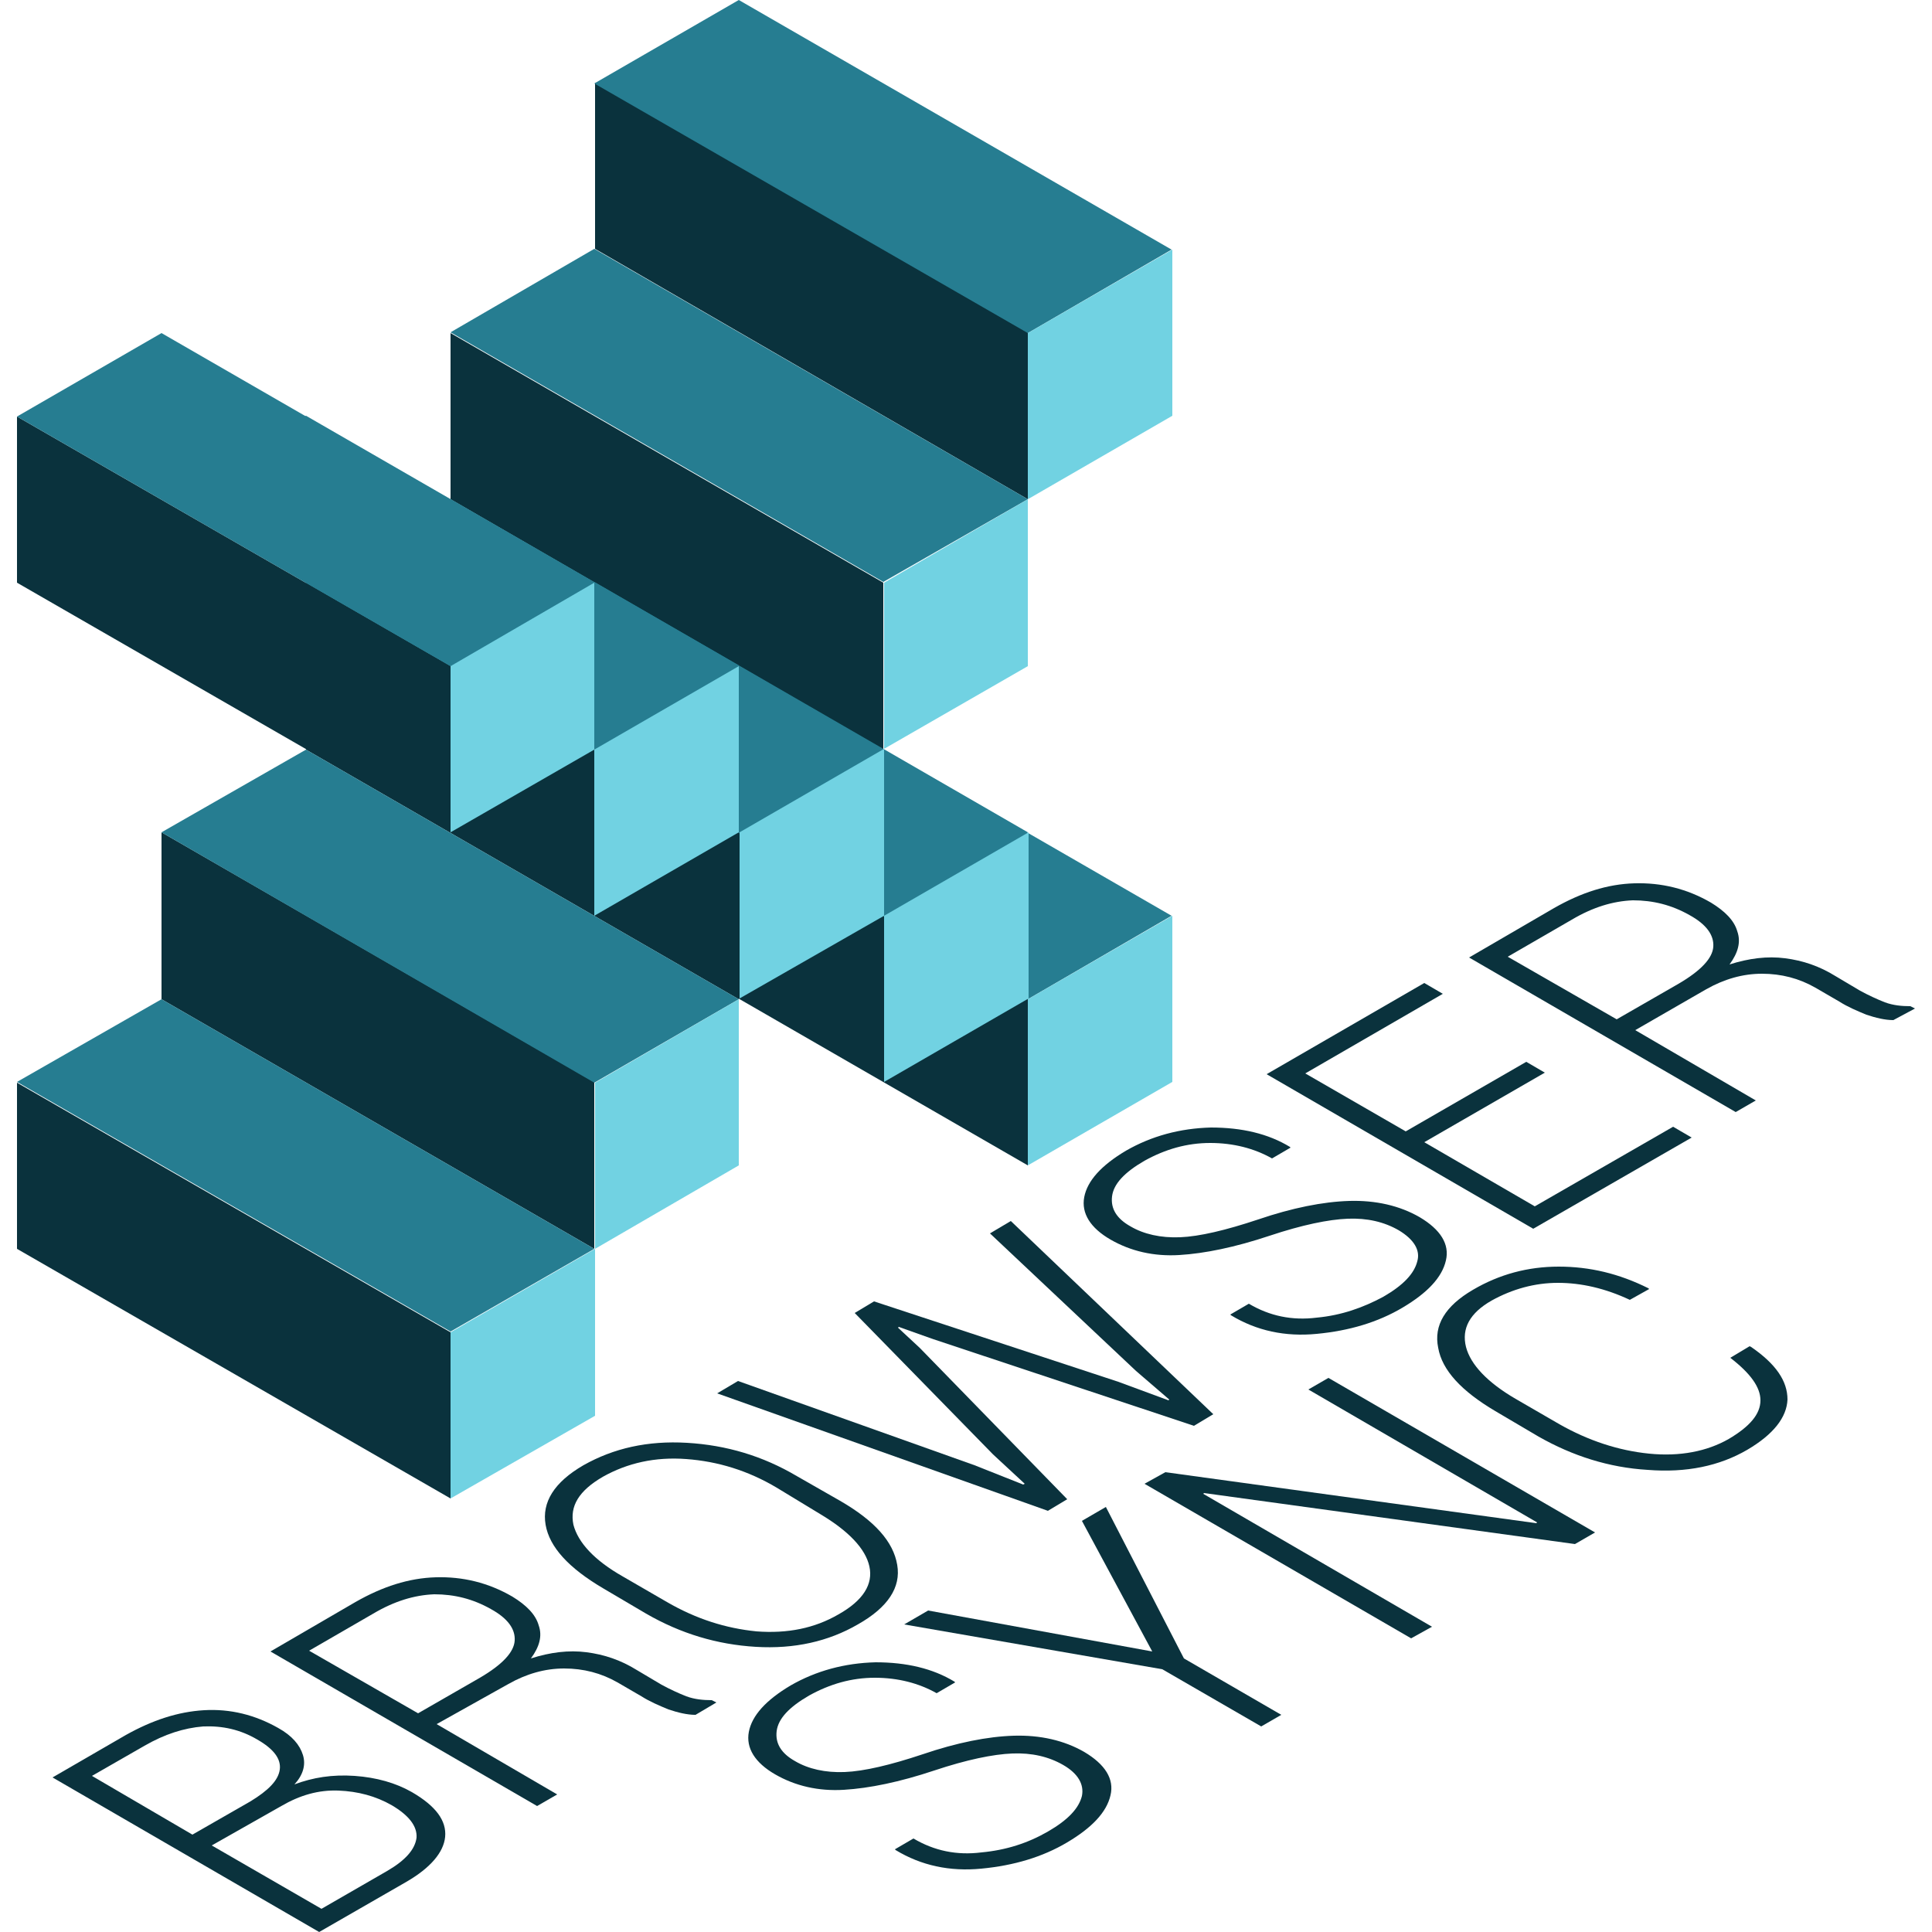
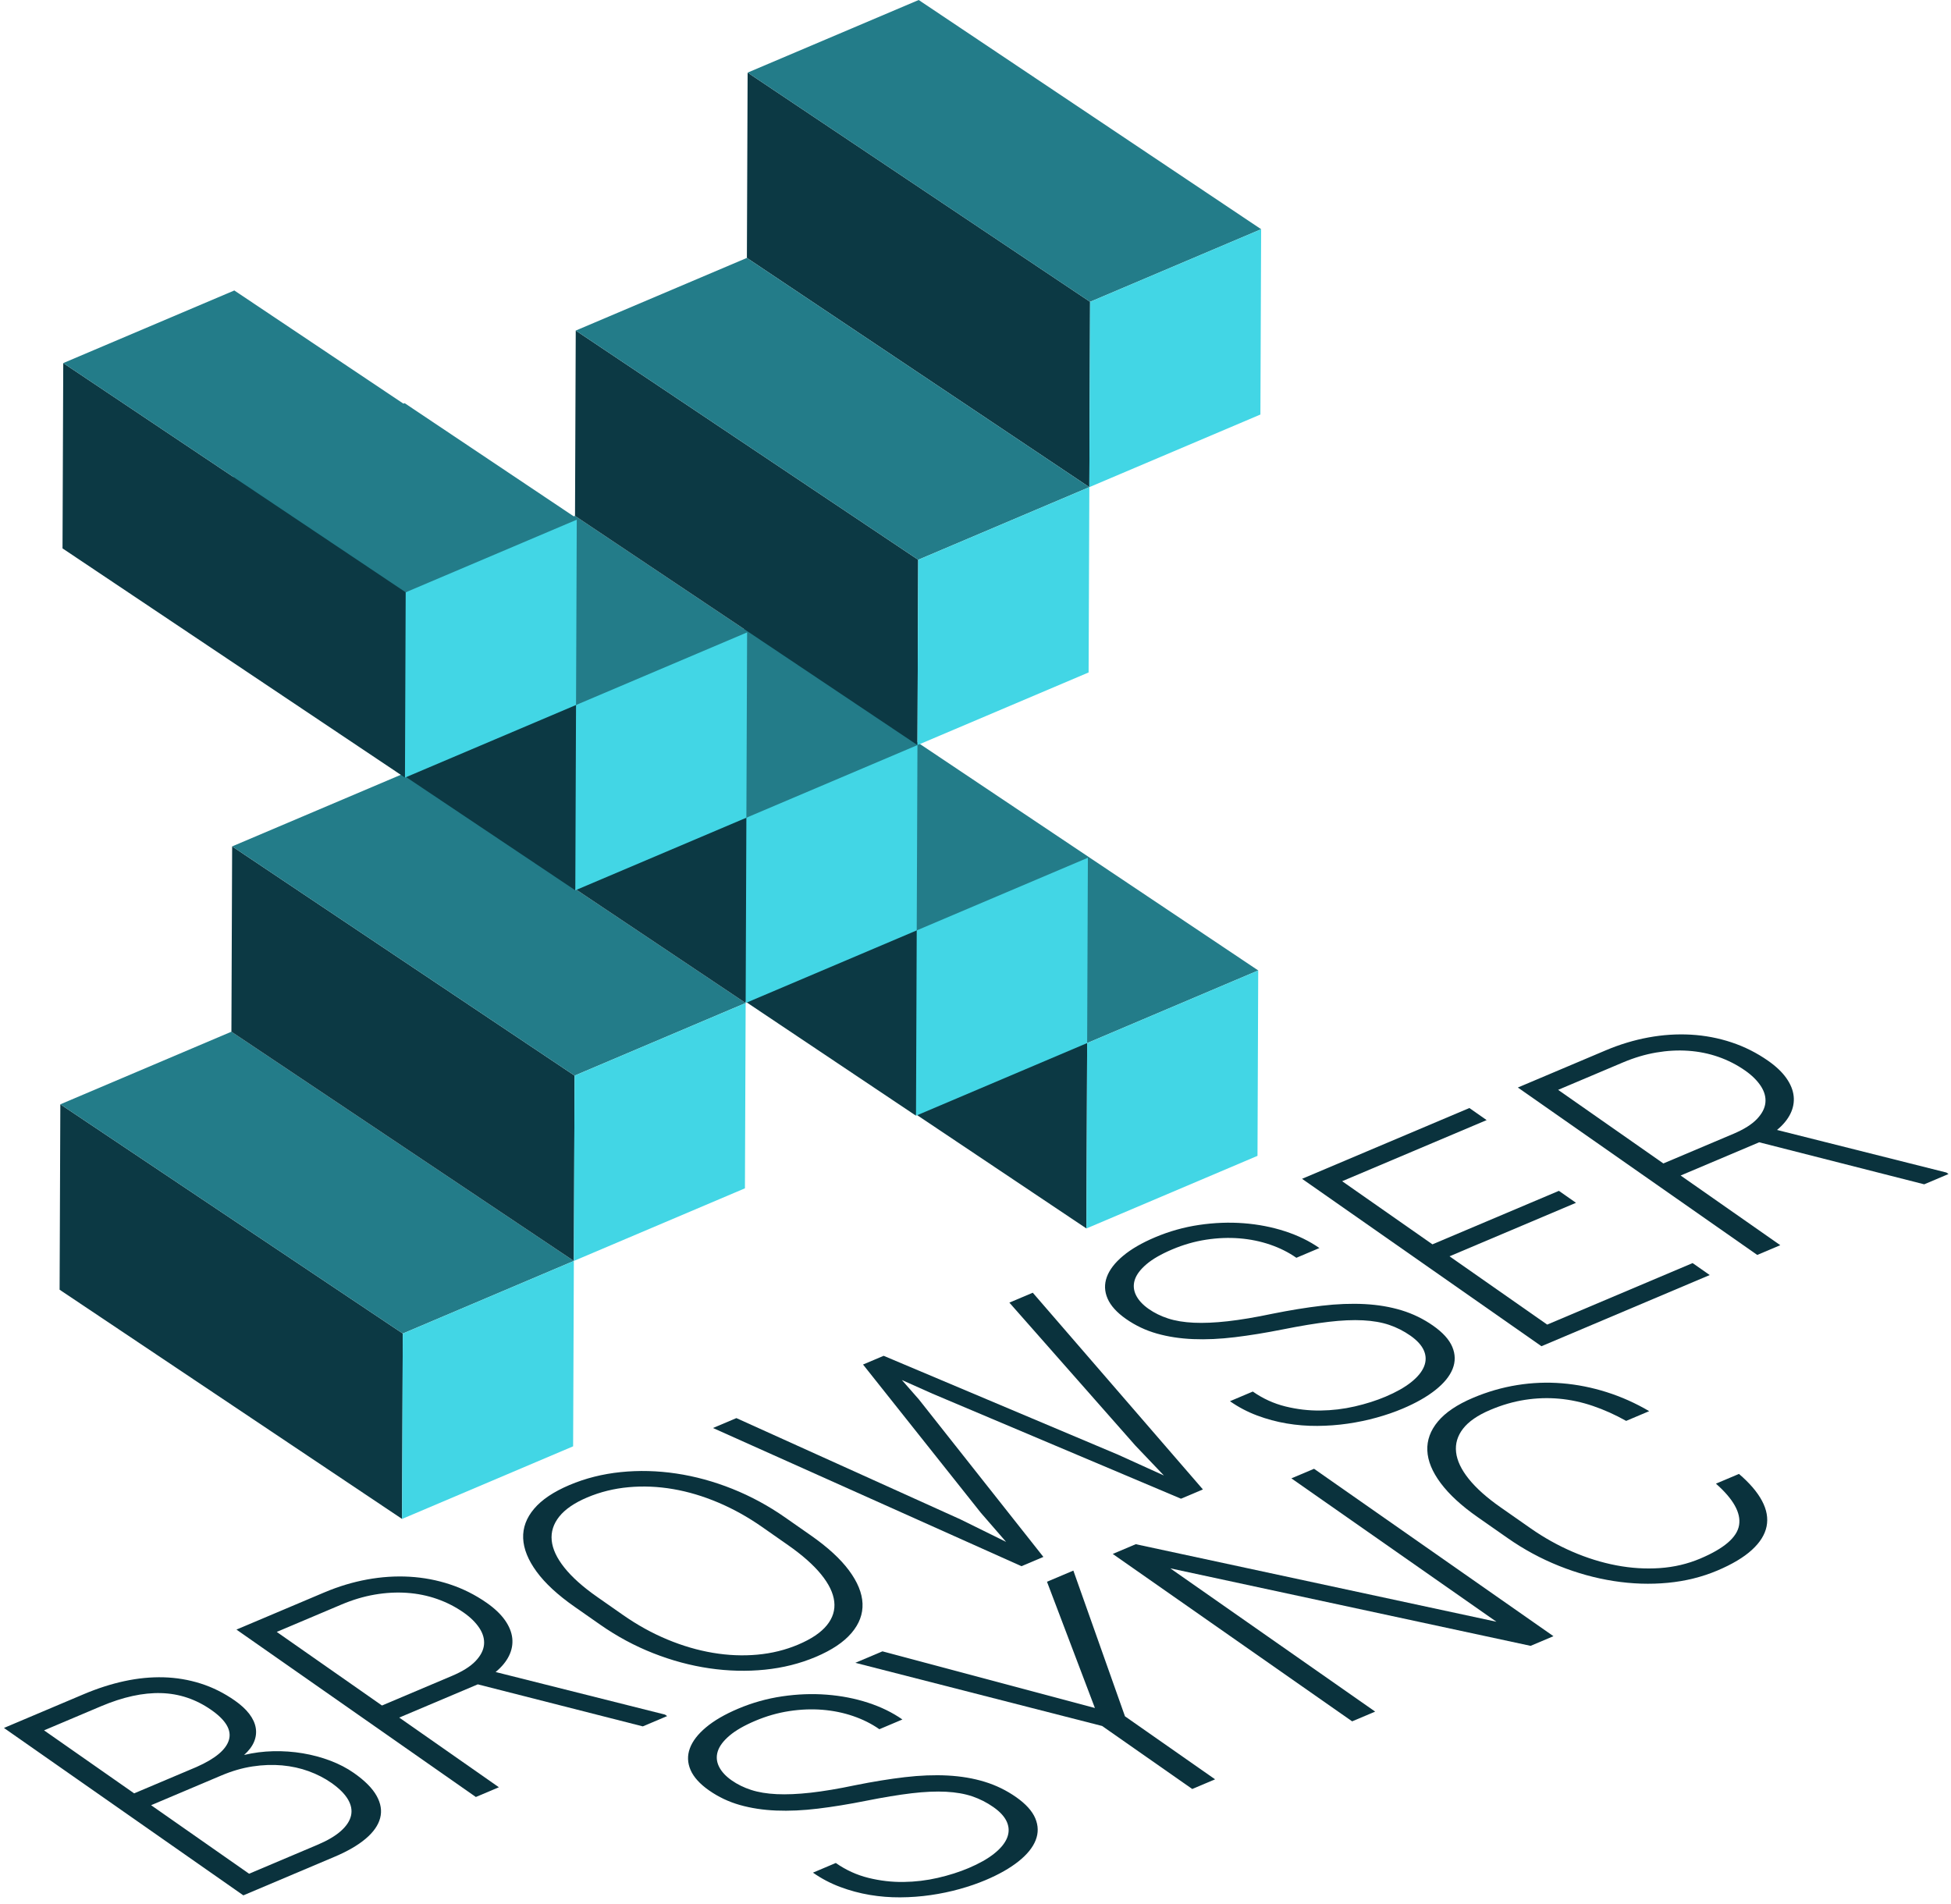
- <svg xmlns="http://www.w3.org/2000/svg" version="1.1" x="0px" y="0px" viewBox="0 0 250 250" style="enable-background:new 0 0 250 250;" xml:space="preserve">
-   <style type="text/css">
- 	.st0{display:none;}
- 	.st1{display:inline;fill:#18BC9C;}
- 	.st2{display:inline;}
- 	.st3{fill:#0A323D;}
- 	.st4{fill:#267D91;}
- 	.st5{fill:#71D2E2;}
- </style>
-   <g id="Background" class="st0">
-     <rect id="XMLID_27_" x="-625.4" y="-160.3" class="st1" width="1352.6" height="846.7" />
+ <svg xmlns="http://www.w3.org/2000/svg" version="1.1" x="0px" y="0px" viewBox="0 0 533 520.095" style="enable-background:new 0 0 533 520.095;" xml:space="preserve">
+   <g id="Text">
+     <g id="XMLID_83_">
+       <path id="XMLID_148_" style="fill:#0A323D;" d="M66.482,517.846l-65.403-45.74l21.816-9.229c3.754-1.589,7.456-2.776,11.106-3.564    c3.65-0.788,7.212-1.135,10.684-1.042c3.473,0.094,6.846,0.659,10.118,1.694c3.272,1.036,6.391,2.591,9.355,4.664    c1.678,1.173,2.994,2.389,3.953,3.647c0.957,1.259,1.544,2.531,1.756,3.818c0.214,1.289,0.059,2.557-0.465,3.803    c-0.525,1.248-1.43,2.446-2.718,3.595c2.584-0.621,5.242-0.965,7.974-1.028c2.732-0.063,5.421,0.127,8.064,0.571    c2.644,0.445,5.157,1.121,7.542,2.028c2.383,0.907,4.519,2.021,6.405,3.341c2.995,2.095,5.071,4.183,6.228,6.264    c1.159,2.082,1.477,4.106,0.953,6.076c-0.522,1.969-1.841,3.847-3.956,5.632c-2.116,1.785-4.933,3.422-8.45,4.91L66.482,517.846z     M36.651,489.979l17.047-7.212c5.118-2.266,8.067-4.73,8.844-7.396c0.776-2.664-0.826-5.39-4.81-8.175    c-4.192-2.932-8.765-4.469-13.716-4.609c-4.951-0.14-10.42,1.056-16.406,3.588l-15.576,6.59L36.651,489.979z M41.278,493.215    l26.772,18.724l18.721-7.921c2.705-1.145,4.817-2.391,6.338-3.738c1.519-1.349,2.446-2.75,2.784-4.204    c0.335-1.453,0.057-2.939-0.84-4.46c-0.898-1.519-2.409-3.021-4.536-4.51c-1.826-1.277-3.879-2.333-6.158-3.168    c-2.279-0.833-4.711-1.367-7.298-1.602c-2.586-0.232-5.274-0.138-8.062,0.285s-5.619,1.243-8.494,2.459L41.278,493.215z" />
+       <path id="XMLID_152_" style="fill:#0A323D;" d="M130.531,460.195l-21.461,9.079l27.222,19.037l-6.291,2.662l-65.403-45.74    l23.997-10.152c3.856-1.632,7.75-2.809,11.683-3.531c3.934-0.723,7.807-0.975,11.62-0.757c3.814,0.219,7.502,0.919,11.065,2.101    c3.563,1.182,6.902,2.862,10.016,5.04c2.155,1.508,3.813,3.085,4.971,4.729c1.158,1.646,1.822,3.288,1.998,4.929    c0.173,1.64-0.123,3.244-0.893,4.813c-0.769,1.569-1.987,3.043-3.655,4.421l46.273,11.633l0.584,0.408l-6.646,2.812    L130.531,460.195z M104.354,465.975l19.127-8.092c2.875-1.216,5.014-2.558,6.416-4.025c1.404-1.467,2.181-2.964,2.332-4.491    c0.151-1.526-0.27-3.045-1.264-4.557c-0.996-1.512-2.42-2.917-4.277-4.216c-2.247-1.571-4.674-2.813-7.282-3.726    s-5.346-1.47-8.209-1.67c-2.865-0.2-5.8-0.042-8.808,0.474c-3.008,0.517-6.033,1.419-9.078,2.706l-17.707,7.491L104.354,465.975z" />
+       <path id="XMLID_155_" style="fill:#0A323D;" d="M221.545,419.522c4.582,3.204,8.046,6.387,10.392,9.545    c2.345,3.159,3.578,6.176,3.698,9.05c0.118,2.873-0.886,5.559-3.016,8.056c-2.129,2.497-5.374,4.67-9.737,6.516    c-4.329,1.832-8.975,2.997-13.931,3.498c-4.956,0.5-10.006,0.376-15.147-0.373s-10.257-2.123-15.341-4.123    c-5.086-1.999-9.919-4.602-14.501-7.807l-7.008-4.9c-4.581-3.204-8.037-6.398-10.362-9.582c-2.327-3.184-3.548-6.221-3.667-9.112    c-0.117-2.892,0.88-5.582,2.992-8.072s5.332-4.651,9.662-6.483c4.363-1.846,9.033-3.022,14.006-3.53    c4.975-0.507,10.031-0.378,15.172,0.389c5.14,0.768,10.244,2.162,15.31,4.187c5.065,2.025,9.891,4.64,14.472,7.844    L221.545,419.522z M208.207,417.199c-3.862-2.701-7.857-4.927-11.988-6.676c-4.128-1.749-8.242-2.975-12.342-3.678    c-4.099-0.703-8.144-0.873-12.134-0.514c-3.991,0.361-7.762,1.292-11.313,2.794c-3.483,1.475-6.029,3.216-7.637,5.223    c-1.606,2.009-2.298,4.183-2.071,6.524c0.227,2.341,1.381,4.818,3.463,7.433c2.084,2.615,5.058,5.273,8.92,7.975l7.098,4.964    c3.894,2.723,7.921,4.952,12.084,6.686c4.163,1.735,8.319,2.952,12.467,3.65c4.147,0.699,8.201,0.866,12.158,0.503    c3.96-0.363,7.681-1.282,11.164-2.757c3.585-1.517,6.189-3.273,7.811-5.271c1.624-1.997,2.298-4.163,2.022-6.501    c-0.275-2.337-1.471-4.806-3.588-7.407c-2.117-2.599-5.122-5.261-9.016-7.983L208.207,417.199z" />
+       <path id="XMLID_158_" style="fill:#0A323D;" d="M262.42,415.136l12.436,6.135l-6.912-7.967l-32.168-40.49l5.632-2.383    l64.028,27.012l12.531,5.689l-7.806-8.193L275.754,355.9l6.393-2.704l46.479,53.746l-5.986,2.532l-67.906-28.698l-8.347-3.729    l4.643,5.297l34.016,43.036l-5.986,2.532l-84.276-37.755l6.393-2.705L262.42,415.136z" />
+       <path id="XMLID_177_" style="fill:#0A323D;" d="M385.299,364.916c-1.797-1.256-3.722-2.231-5.773-2.927    c-2.053-0.694-4.441-1.112-7.167-1.253c-2.726-0.142-5.854-0.003-9.382,0.414c-3.529,0.417-7.7,1.106-12.515,2.067    c-4.649,0.926-9.008,1.636-13.078,2.129c-4.068,0.495-7.878,0.67-11.426,0.523c-3.546-0.146-6.846-0.649-9.895-1.511    c-3.05-0.86-5.862-2.192-8.438-3.993c-2.515-1.76-4.197-3.619-5.046-5.58c-0.849-1.96-0.916-3.923-0.199-5.89    c0.716-1.967,2.185-3.882,4.405-5.746s5.139-3.562,8.759-5.093c3.89-1.645,7.908-2.773,12.056-3.385    c4.146-0.611,8.202-0.765,12.168-0.46c3.965,0.307,7.723,1.036,11.272,2.189c3.549,1.153,6.687,2.684,9.412,4.589l-6.291,2.662    c-2.126-1.486-4.519-2.685-7.176-3.595c-2.657-0.909-5.456-1.481-8.397-1.716c-2.941-0.235-5.971-0.112-9.086,0.365    c-3.116,0.478-6.197,1.361-9.241,2.648c-3.044,1.288-5.403,2.647-7.075,4.078c-1.673,1.431-2.732,2.854-3.179,4.269    c-0.445,1.416-0.333,2.805,0.341,4.167c0.671,1.362,1.833,2.62,3.479,3.771c1.557,1.089,3.325,1.955,5.302,2.598    c1.978,0.643,4.304,1.027,6.984,1.154c2.678,0.127,5.772-0.006,9.283-0.398c3.51-0.393,7.559-1.071,12.148-2.039    c4.848-0.975,9.362-1.709,13.544-2.2c4.183-0.491,8.093-0.642,11.732-0.451c3.64,0.192,7.003,0.761,10.092,1.705    c3.089,0.945,5.952,2.339,8.587,4.183c2.666,1.864,4.418,3.802,5.262,5.815s0.873,4.009,0.092,5.986    c-0.782,1.979-2.339,3.897-4.673,5.758c-2.333,1.861-5.325,3.565-8.978,5.11c-2.199,0.931-4.571,1.749-7.116,2.455    c-2.545,0.707-5.177,1.258-7.896,1.652c-2.721,0.395-5.491,0.602-8.317,0.618c-2.822,0.02-5.611-0.204-8.367-0.67    c-2.754-0.464-5.447-1.19-8.08-2.177c-2.633-0.987-5.103-2.287-7.408-3.9l6.24-2.64c2.756,1.928,5.727,3.284,8.913,4.07    c3.188,0.786,6.379,1.157,9.575,1.116c3.198-0.042,6.327-0.416,9.389-1.123c3.061-0.707,5.859-1.597,8.396-2.67    c2.874-1.216,5.193-2.525,6.961-3.929s2.948-2.836,3.545-4.298s0.587-2.911-0.029-4.349    C388.392,367.583,387.156,366.215,385.299,364.916z" />
+       <path id="XMLID_179_" style="fill:#0A323D;" d="M430.552,328.628l-34.551,14.617l26.683,18.66l39.726-16.807l4.672,3.268    l-45.966,19.446l-65.403-45.74l45.712-19.339l4.716,3.298l-39.472,16.699l24.662,17.247l34.551-14.617L430.552,328.628z" />
+       <path id="XMLID_181_" style="fill:#0A323D;" d="M480.599,312.093l-21.46,9.079l27.221,19.038l-6.291,2.661l-65.402-45.74    l23.997-10.152c3.855-1.631,7.75-2.808,11.683-3.531c3.934-0.723,7.807-0.975,11.621-0.757c3.813,0.219,7.502,0.919,11.064,2.101    c3.563,1.183,6.901,2.862,10.016,5.04c2.155,1.508,3.813,3.085,4.971,4.729s1.822,3.287,1.998,4.928    c0.174,1.641-0.123,3.245-0.893,4.813c-0.77,1.569-1.988,3.043-3.655,4.421l46.273,11.633l0.584,0.408l-6.646,2.812    L480.599,312.093z M454.422,317.875l19.127-8.092c2.875-1.216,5.014-2.558,6.416-4.026c1.404-1.467,2.182-2.964,2.332-4.49    c0.151-1.526-0.27-3.045-1.264-4.557c-0.996-1.513-2.42-2.918-4.277-4.217c-2.247-1.57-4.674-2.813-7.282-3.726    s-5.346-1.469-8.21-1.67c-2.864-0.199-5.8-0.042-8.808,0.474c-3.008,0.517-6.033,1.419-9.077,2.707l-17.707,7.49L454.422,317.875z    " />
+       <path id="XMLID_184_" style="fill:#0A323D;" d="M271.377,493.721c-1.797-1.257-3.721-2.232-5.773-2.928    c-2.052-0.694-4.44-1.112-7.166-1.253s-5.854-0.002-9.382,0.414c-3.529,0.418-7.7,1.106-12.515,2.067    c-4.648,0.926-9.008,1.636-13.078,2.13c-4.068,0.495-7.877,0.669-11.425,0.522c-3.547-0.146-6.847-0.649-9.896-1.511    c-3.05-0.86-5.861-2.192-8.438-3.993c-2.516-1.76-4.198-3.619-5.047-5.579s-0.916-3.924-0.198-5.891    c0.715-1.967,2.184-3.882,4.404-5.745c2.221-1.864,5.14-3.562,8.759-5.093c3.89-1.646,7.908-2.774,12.056-3.386    c4.146-0.611,8.202-0.765,12.169-0.459c3.964,0.306,7.722,1.035,11.271,2.188c3.549,1.154,6.687,2.684,9.412,4.59l-6.291,2.661    c-2.126-1.486-4.52-2.685-7.176-3.594c-2.657-0.91-5.456-1.481-8.398-1.717c-2.94-0.234-5.97-0.112-9.086,0.365    c-3.115,0.479-6.196,1.361-9.24,2.649c-3.044,1.287-5.402,2.646-7.074,4.077c-1.674,1.431-2.733,2.854-3.18,4.269    c-0.445,1.416-0.332,2.805,0.341,4.168c0.672,1.362,1.833,2.62,3.479,3.771c1.558,1.09,3.324,1.956,5.302,2.598    c1.978,0.643,4.305,1.027,6.983,1.154s5.773-0.005,9.284-0.397c3.509-0.394,7.56-1.072,12.148-2.039    c4.847-0.975,9.362-1.709,13.544-2.201c4.184-0.491,8.092-0.642,11.732-0.451c3.641,0.192,7.003,0.761,10.092,1.705    c3.089,0.946,5.951,2.34,8.586,4.183c2.666,1.864,4.419,3.803,5.263,5.816c0.843,2.013,0.873,4.009,0.091,5.985    c-0.781,1.979-2.338,3.898-4.672,5.759c-2.333,1.86-5.325,3.564-8.979,5.109c-2.198,0.931-4.57,1.749-7.115,2.455    c-2.545,0.707-5.177,1.259-7.896,1.652c-2.721,0.395-5.492,0.602-8.317,0.619c-2.822,0.019-5.612-0.204-8.366-0.67    c-2.755-0.465-5.448-1.19-8.082-2.178c-2.633-0.987-5.102-2.287-7.408-3.9l6.241-2.64c2.756,1.928,5.726,3.284,8.913,4.07    s6.379,1.158,9.576,1.116s6.326-0.416,9.388-1.122c3.061-0.707,5.859-1.598,8.396-2.671c2.875-1.216,5.195-2.525,6.962-3.929    c1.768-1.402,2.948-2.835,3.545-4.297c0.597-1.463,0.587-2.912-0.029-4.349S273.234,495.02,271.377,493.721z" />
+       <path id="XMLID_186_" style="fill:#0A323D;" d="M299.12,466.656l-13.089-34.494l7.204-3.048l14.101,39.814l24.617,17.216    l-6.24,2.64l-24.617-17.215l-67.423-17.257l7.407-3.134L299.12,466.656z" />
+       <path id="XMLID_188_" style="fill:#0A323D;" d="M424.392,447.037l-6.24,2.64l-98.437-21.178l55.972,39.144l-6.291,2.661    l-65.404-45.74l6.291-2.661l98.531,21.188l-56.016-39.175l6.189-2.618L424.392,447.037z" />
+       <path id="XMLID_190_" style="fill:#0A323D;" d="M475.076,402.703c2.918,2.497,5.019,4.953,6.3,7.368    c1.284,2.416,1.697,4.745,1.24,6.988c-0.456,2.243-1.795,4.382-4.02,6.414c-2.223,2.033-5.362,3.908-9.421,5.626    c-4.195,1.774-8.704,2.892-13.528,3.353c-4.822,0.461-9.748,0.301-14.772-0.481c-5.025-0.78-10.01-2.159-14.953-4.136    c-4.942-1.976-9.615-4.504-14.018-7.582l-8.221-5.749c-4.401-3.078-7.763-6.169-10.082-9.272c-2.32-3.103-3.541-6.072-3.664-8.911    c-0.124-2.839,0.846-5.492,2.906-7.961c2.062-2.469,5.256-4.619,9.586-6.45c3.924-1.66,7.938-2.82,12.041-3.481    c4.104-0.66,8.201-0.822,12.293-0.485c4.09,0.336,8.146,1.141,12.166,2.415c4.021,1.274,7.894,3.006,11.62,5.194l-6.292,2.661    c-3.007-1.686-6.041-3.049-9.104-4.09c-3.063-1.04-6.134-1.698-9.216-1.975s-6.189-0.172-9.323,0.313    c-3.133,0.485-6.29,1.4-9.469,2.746c-3.45,1.459-5.937,3.175-7.459,5.146c-1.523,1.973-2.154,4.112-1.891,6.422    c0.261,2.31,1.414,4.738,3.455,7.286c2.043,2.548,4.921,5.12,8.634,7.717l8.31,5.812c3.594,2.514,7.385,4.633,11.371,6.358    c3.986,1.725,7.993,2.971,12.021,3.737c4.027,0.767,7.991,1.015,11.891,0.743c3.899-0.272,7.575-1.139,11.025-2.598    c6.527-2.762,10.063-5.812,10.607-9.152c0.545-3.339-1.564-7.11-6.326-11.315L475.076,402.703z" />
+     </g>
  </g>
-   <g id="Guides" class="st0">
-     <g id="XMLID_15_" class="st2">
+   <g id="Layer_5">
+     <g id="XMLID_2_">
+       <g id="XMLID_88_" style="enable-background:new    ;">
+         <g id="XMLID_93_">
+           <polygon id="XMLID_94_" style="fill:#0C3944;" points="296.803,335.638 203.25,273.011 203.449,222.358 297.002,284.985     " />
+         </g>
+         <g id="XMLID_91_">
+           <polygon id="XMLID_92_" style="fill:#237C89;" points="297.002,284.985 203.449,222.358 250.185,202.52 343.738,265.147     " />
+         </g>
+         <g id="XMLID_89_">
+           <polygon id="XMLID_90_" style="fill:#42D6E5;" points="343.738,265.147 343.539,315.799 296.803,335.638 297.002,284.985           " />
+         </g>
+       </g>
+       <g id="XMLID_80_" style="enable-background:new    ;">
+         <g id="XMLID_86_">
+           <polygon id="XMLID_87_" style="fill:#0C3944;" points="250.245,304.832 156.692,242.206 156.891,191.575 250.444,254.202           " />
+         </g>
+         <g id="XMLID_84_">
+           <polygon id="XMLID_85_" style="fill:#237C89;" points="250.444,254.202 156.891,191.575 203.648,171.728 297.201,234.355           " />
+         </g>
+         <g id="XMLID_81_">
+           <polygon id="XMLID_82_" style="fill:#42D6E5;" points="297.201,234.355 297.002,284.985 250.245,304.832 250.444,254.202           " />
+         </g>
+       </g>
+       <g id="XMLID_73_" style="enable-background:new    ;">
+         <g id="XMLID_78_">
+           <polygon id="XMLID_79_" style="fill:#0C3944;" points="109.837,415 16.284,352.373 16.483,301.72 110.036,364.347     " />
+         </g>
+         <g id="XMLID_76_">
+           <polygon id="XMLID_77_" style="fill:#237C89;" points="110.036,364.347 16.483,301.72 63.22,281.882 156.773,344.509     " />
+         </g>
+         <g id="XMLID_74_">
+           <polygon id="XMLID_75_" style="fill:#42D6E5;" points="156.773,344.509 156.573,395.162 109.837,415 110.036,364.347     " />
+         </g>
+       </g>
+       <g id="XMLID_66_" style="enable-background:new    ;">
+         <g id="XMLID_71_">
+           <polygon id="XMLID_72_" style="fill:#0C3944;" points="156.773,344.509 63.22,281.882 63.419,231.252 156.971,293.879     " />
+         </g>
+         <g id="XMLID_69_">
+           <polygon id="XMLID_70_" style="fill:#237C89;" points="156.971,293.879 63.419,231.252 110.155,211.414 203.708,274.041     " />
+         </g>
+         <g id="XMLID_67_">
+           <polygon id="XMLID_68_" style="fill:#42D6E5;" points="203.708,274.041 203.509,324.671 156.773,344.509 156.971,293.879           " />
+         </g>
+       </g>
+       <g id="XMLID_59_" style="enable-background:new    ;">
+         <g id="XMLID_64_">
+           <polygon id="XMLID_65_" style="fill:#0C3944;" points="297.599,133.095 204.046,70.468 204.245,19.838 297.798,82.465     " />
+         </g>
+         <g id="XMLID_62_">
+           <polygon id="XMLID_63_" style="fill:#237C89;" points="297.798,82.465 204.245,19.838 250.981,0 344.534,62.627     " />
+         </g>
+         <g id="XMLID_60_">
+           <polygon id="XMLID_61_" style="fill:#42D6E5;" points="344.534,62.627 344.335,113.257 297.599,133.095 297.798,82.465     " />
+         </g>
+       </g>
+       <g id="XMLID_46_" style="enable-background:new    ;">
+         <g id="XMLID_57_">
+           <polygon id="XMLID_58_" style="fill:#0C3944;" points="203.708,274.041 110.155,211.414 110.354,160.784 203.907,223.411           " />
+         </g>
+         <g id="XMLID_55_">
+           <polygon id="XMLID_56_" style="fill:#237C89;" points="203.907,223.411 110.354,160.784 157.09,140.946 250.643,203.572     " />
+         </g>
+         <g id="XMLID_53_">
+           <polygon id="XMLID_54_" style="fill:#42D6E5;" points="250.643,203.572 250.444,254.202 203.708,274.041 203.907,223.411           " />
+         </g>
+         <g id="XMLID_51_">
+           <polygon id="XMLID_52_" style="fill:#0C3944;" points="250.643,203.572 157.09,140.946 157.289,90.316 250.842,152.942     " />
+         </g>
+         <g id="XMLID_49_">
+           <polygon id="XMLID_50_" style="fill:#237C89;" points="250.842,152.942 157.289,90.316 204.046,70.468 297.599,133.095     " />
+         </g>
+         <g id="XMLID_47_">
+           <polygon id="XMLID_48_" style="fill:#42D6E5;" points="297.599,133.095 297.4,183.725 250.643,203.572 250.842,152.942     " />
+         </g>
+       </g>
+       <g id="XMLID_6_" style="enable-background:new    ;">
+         <g id="XMLID_11_">
+           <polygon id="XMLID_45_" style="fill:#0C3944;" points="157.17,243.249 63.618,180.622 63.817,129.992 157.369,192.619     " />
+         </g>
+         <g id="XMLID_9_">
+           <polygon id="XMLID_10_" style="fill:#237C89;" points="157.369,192.619 63.817,129.992 110.553,110.154 204.105,172.781     " />
+         </g>
+         <g id="XMLID_7_">
+           <polygon id="XMLID_8_" style="fill:#42D6E5;" points="204.105,172.781 203.907,223.411 157.17,243.249 157.369,192.619     " />
+         </g>
+       </g>
+       <g id="XMLID_12_" style="enable-background:new    ;">
+         <g id="XMLID_4_">
+           <polygon id="XMLID_5_" style="fill:#0C3944;" points="110.633,212.457 17.08,149.83 17.279,99.2 110.832,161.827     " />
+         </g>
+         <g id="XMLID_1_">
+           <polygon id="XMLID_3_" style="fill:#237C89;" points="110.832,161.827 17.279,99.2 64.015,79.362 157.568,141.989     " />
+         </g>
+         <g id="XMLID_13_">
+           <polygon id="XMLID_14_" style="fill:#42D6E5;" points="157.568,141.989 157.369,192.619 110.633,212.457 110.832,161.827           " />
+         </g>
+       </g>
+     </g>
+     <g id="XMLID_147_">
	</g>
-     <g id="XMLID_585_" class="st2">
+     <g id="XMLID_192_">
+ 	</g>
+     <g id="XMLID_193_">
+ 	</g>
+     <g id="XMLID_194_">
+ 	</g>
+     <g id="XMLID_195_">
+ 	</g>
+     <g id="XMLID_196_">
+ 	</g>
+     <g id="XMLID_197_">
+ 	</g>
+     <g id="XMLID_198_">
+ 	</g>
+     <g id="XMLID_199_">
+ 	</g>
+     <g id="XMLID_200_">
+ 	</g>
+     <g id="XMLID_201_">
+ 	</g>
+     <g id="XMLID_202_">
+ 	</g>
+     <g id="XMLID_203_">
+ 	</g>
+     <g id="XMLID_204_">
+ 	</g>
+     <g id="XMLID_205_">
	</g>
  </g>
-   <g id="Logo">
- </g>
-   <g id="Text">
-     <g id="XMLID_59_">
-       <g id="XMLID_44_">
-         <polygon id="XMLID_37_" class="st3" points="58.3,86.2 2.2,53.9 2.2,75.4 58.3,107.7    " />
-         <polygon id="XMLID_38_" class="st3" points="76.9,140 20.9,107.7 20.9,129.3 76.9,161.6    " />
-         <polygon id="XMLID_39_" class="st3" points="58.3,172.4 2.2,140.1 2.2,161.6 58.3,193.9    " />
-         <polygon id="XMLID_40_" class="st3" points="114.3,75.4 58.3,43.1 58.3,64.6 114.3,97    " />
-         <polygon id="XMLID_41_" class="st3" points="133,43 77,10.7 77,32.2 133,64.6    " />
-         <polygon id="XMLID_42_" class="st3" points="133,129.2 77,96.9 77,118.5 133,150.8    " />
-         <polygon id="XMLID_43_" class="st3" points="95.6,107.7 39.6,75.4 39.6,97 95.6,129.3    " />
-       </g>
-       <g id="XMLID_36_">
-         <polygon id="XMLID_26_" class="st4" points="58.3,86.2 2.2,53.9 20.9,43.1 76.9,75.4    " />
-         <polygon id="XMLID_28_" class="st4" points="76.9,96.9 20.9,64.6 39.6,53.8 95.6,86.1    " />
-         <polygon id="XMLID_29_" class="st4" points="95.6,107.7 39.6,75.4 58.3,64.6 114.3,97    " />
-         <polygon id="XMLID_30_" class="st4" points="114.3,75.3 58.3,43 76.9,32.2 133,64.6    " />
-         <polygon id="XMLID_31_" class="st4" points="133,43.1 76.9,10.8 95.6,0 151.6,32.3    " />
-         <polygon id="XMLID_32_" class="st4" points="114.3,118.4 58.3,86.1 76.9,75.3 133,107.7    " />
-         <polygon id="XMLID_33_" class="st4" points="133,129.3 76.9,97 95.6,86.2 151.6,118.5    " />
-         <polygon id="XMLID_34_" class="st4" points="76.9,140.1 20.9,107.7 39.6,97 95.6,129.3    " />
-         <polygon id="XMLID_35_" class="st4" points="58.3,172.3 2.2,140 20.9,129.3 76.9,161.6    " />
-       </g>
-       <g id="XMLID_25_">
-         <polygon id="XMLID_16_" class="st5" points="58.3,86.2 76.9,75.4 76.9,97 58.3,107.7    " />
-         <polygon id="XMLID_17_" class="st5" points="76.9,97 95.6,86.2 95.6,107.7 76.9,118.5    " />
-         <polygon id="XMLID_18_" class="st5" points="95.7,107.7 114.4,96.9 114.4,118.5 95.7,129.2    " />
-         <polygon id="XMLID_19_" class="st5" points="114.4,75.4 133,64.6 133,86.2 114.4,96.9    " />
-         <polygon id="XMLID_20_" class="st5" points="133,43.1 151.7,32.3 151.7,53.8 133,64.6    " />
-         <polygon id="XMLID_21_" class="st5" points="114.4,118.5 133.1,107.7 133.1,129.2 114.4,140    " />
-         <polygon id="XMLID_22_" class="st5" points="133,129.3 151.7,118.5 151.7,140 133,150.8    " />
-         <polygon id="XMLID_23_" class="st5" points="77,140.1 95.6,129.3 95.6,150.8 77,161.6    " />
-         <polygon id="XMLID_24_" class="st5" points="58.3,172.4 77,161.6 77,183.2 58.3,193.9    " />
-       </g>
-       <g id="XMLID_1_">
-         <path id="XMLID_2_" class="st3" d="M41.3,250L6.8,230l9.5-5.5c3.4-1.9,6.7-3,10.1-3.2c3.4-0.2,6.6,0.6,9.6,2.3     c1.8,1,2.8,2.2,3.2,3.5c0.4,1.3,0,2.6-1.1,3.8c2.4-0.9,4.9-1.3,7.8-1.1c2.8,0.2,5.3,0.9,7.4,2.1c3.1,1.8,4.5,3.7,4.3,5.8     c-0.2,2-1.9,4-5,5.8L41.3,250z M24.9,237.4l7.5-4.3c2.3-1.4,3.6-2.7,3.8-4.1c0.2-1.4-0.8-2.7-2.9-3.9c-2.2-1.3-4.5-1.8-7-1.7     c-2.5,0.2-5,1-7.6,2.5l-6.8,3.9L24.9,237.4z M27.4,238.8l14.2,8.2l8.5-4.9c2.4-1.4,3.6-2.8,3.8-4.3c0.1-1.5-1-2.9-3.2-4.2     c-2.1-1.2-4.4-1.8-6.9-1.9c-2.6-0.1-5,0.6-7.4,2L27.4,238.8z" />
-         <path id="XMLID_6_" class="st3" d="M56.5,223.1l15.6,9.1l-2.6,1.5l-34.5-20l11-6.4c3.5-2,6.9-3.1,10.4-3.2     c3.5-0.1,6.8,0.7,9.9,2.5c1.8,1.1,3,2.3,3.4,3.7c0.5,1.4,0.1,2.8-1,4.3c2.5-0.8,4.9-1.1,7.2-0.8s4.4,1,6.5,2.3l3.2,1.9     c1.1,0.6,2.2,1.1,3.2,1.5c1.1,0.4,2.2,0.5,3.3,0.5l0.6,0.3l-2.7,1.6c-1.1,0-2.3-0.3-3.5-0.7c-1.2-0.5-2.4-1-3.5-1.7l-3.1-1.8     c-2.1-1.2-4.4-1.8-6.9-1.8c-2.5,0-4.9,0.7-7.2,2L56.5,223.1z M54.1,221.7l8-4.6c2.9-1.7,4.4-3.3,4.5-4.8c0.1-1.5-0.9-2.9-3.1-4.1     c-2.3-1.3-4.7-1.9-7.3-1.9c-2.6,0.1-5.2,0.9-7.9,2.5l-8.3,4.8L54.1,221.7z" />
-         <path id="XMLID_9_" class="st3" d="M108.7,194.2c4.5,2.6,6.9,5.3,7.4,8.3c0.5,2.9-1.2,5.5-5.1,7.7c-3.8,2.2-8.2,3.2-13.2,2.9     c-5-0.3-9.7-1.7-14.2-4.3l-5.6-3.3c-4.4-2.6-6.9-5.3-7.4-8.2c-0.5-2.9,1.1-5.5,4.9-7.7c3.9-2.2,8.3-3.2,13.4-2.9     c5.1,0.3,9.8,1.7,14.2,4.3L108.7,194.2z M100.5,192.5c-3.7-2.2-7.6-3.4-11.7-3.7c-4-0.3-7.6,0.5-10.8,2.3     c-3.1,1.8-4.3,3.8-3.8,6.2c0.6,2.3,2.7,4.6,6.4,6.7l5.7,3.3c3.8,2.2,7.6,3.4,11.6,3.8c4,0.3,7.5-0.4,10.6-2.2     c3.2-1.8,4.5-3.9,4-6.2c-0.5-2.3-2.7-4.6-6.4-6.8L100.5,192.5z" />
-         <path id="XMLID_12_" class="st3" d="M126.1,189.6l6.3,2.5l0.2-0.1l-4.1-3.8l-17.9-18.3l2.5-1.5l31.6,10.4l6.5,2.4l0.1-0.1     l-4.3-3.7l-18.9-17.8l2.7-1.6L157,183l-2.5,1.5l-33.7-11.2l-4.5-1.6l-0.1,0.1l2.8,2.6l19.1,19.6l-2.5,1.5l-42.8-15.2l2.7-1.6     L126.1,189.6z" />
-         <path id="XMLID_14_" class="st3" d="M181,159.2c-1.9-1.1-4.1-1.6-6.6-1.5c-2.5,0.1-5.9,0.8-10.1,2.2c-4.5,1.5-8.4,2.3-11.7,2.5     c-3.3,0.2-6.3-0.5-8.9-2c-2.6-1.5-3.8-3.4-3.4-5.5c0.4-2.1,2.2-4.1,5.4-6c3.3-1.9,7-2.9,11-3c4,0,7.4,0.8,10.2,2.5l0.1,0.1     l-2.4,1.4c-2.3-1.3-5-2-8-2c-3,0-5.8,0.8-8.5,2.3c-2.6,1.5-4,3-4.2,4.6c-0.2,1.6,0.6,2.9,2.4,3.9c1.7,1,3.9,1.5,6.4,1.4     c2.5-0.1,5.9-0.9,10.1-2.3c4.4-1.5,8.4-2.3,11.8-2.4c3.4-0.1,6.5,0.6,9.1,2.1c2.7,1.6,3.9,3.5,3.4,5.6c-0.5,2.2-2.4,4.2-5.6,6.1     c-3.2,1.9-6.9,3-11.1,3.4c-4.1,0.4-7.8-0.4-11.1-2.4l-0.1-0.1l2.4-1.4c2.7,1.6,5.6,2.2,8.8,1.8c3.2-0.3,6-1.3,8.6-2.7     c2.6-1.5,4-3,4.4-4.6C183.8,161.8,183,160.4,181,159.2z" />
-         <path id="XMLID_46_" class="st3" d="M199.9,138.8l-15.6,9l14.3,8.3l17.9-10.3l2.4,1.4L198.4,159l-34.5-20l20.4-11.8l2.4,1.4     l-17.8,10.3l13,7.5l15.6-9L199.9,138.8z" />
-         <path id="XMLID_48_" class="st3" d="M211.6,133.3l15.6,9.1l-2.6,1.5l-34.5-20l11-6.4c3.5-2,6.9-3.1,10.4-3.2     c3.5-0.1,6.8,0.7,9.9,2.5c1.8,1.1,3,2.3,3.4,3.7c0.5,1.4,0.1,2.8-1,4.3c2.5-0.8,4.9-1.1,7.2-0.8c2.3,0.3,4.4,1,6.5,2.3l3.2,1.9     c1.1,0.6,2.2,1.1,3.2,1.5c1.1,0.4,2.2,0.5,3.3,0.5l0.6,0.3L245,132c-1.1,0-2.3-0.3-3.5-0.7c-1.2-0.5-2.4-1-3.5-1.7l-3.1-1.8     c-2.1-1.2-4.4-1.8-6.9-1.8c-2.5,0-4.9,0.7-7.2,2L211.6,133.3z M209.2,131.9l8-4.6c2.9-1.7,4.4-3.3,4.5-4.8     c0.1-1.5-0.9-2.9-3.1-4.1c-2.3-1.3-4.7-1.9-7.3-1.9c-2.6,0.1-5.2,0.9-7.9,2.5l-8.3,4.8L209.2,131.9z" />
-         <path id="XMLID_51_" class="st3" d="M137.6,228.4c-1.9-1.1-4.1-1.6-6.6-1.5c-2.5,0.1-5.9,0.8-10.1,2.2c-4.5,1.5-8.4,2.3-11.7,2.5     c-3.3,0.2-6.3-0.5-8.9-2c-2.6-1.5-3.8-3.4-3.4-5.5c0.4-2.1,2.2-4.1,5.4-6c3.3-1.9,7-2.9,11-3c4,0,7.4,0.8,10.2,2.5l0.1,0.1     l-2.4,1.4c-2.3-1.3-5-2-8-2c-3,0-5.8,0.8-8.5,2.3c-2.6,1.5-4,3-4.2,4.6c-0.2,1.6,0.6,2.9,2.4,3.9c1.7,1,3.9,1.5,6.4,1.4     c2.5-0.1,5.9-0.9,10.1-2.3c4.4-1.5,8.4-2.3,11.8-2.4c3.4-0.1,6.5,0.6,9.1,2.1c2.7,1.6,3.9,3.5,3.4,5.6c-0.5,2.2-2.4,4.2-5.6,6.1     c-3.2,1.9-6.9,3-11.1,3.4c-4.1,0.4-7.8-0.4-11.1-2.4l-0.1-0.1l2.4-1.4c2.7,1.6,5.6,2.2,8.8,1.8c3.2-0.3,6-1.2,8.6-2.7     c2.6-1.5,4-3,4.4-4.6C140.3,230.9,139.5,229.5,137.6,228.4z" />
-         <path id="XMLID_53_" class="st3" d="M149.1,213.7l-9.1-16.9l3.1-1.8l10.1,19.6l12.6,7.3l-2.6,1.5l-12.8-7.4l-33.4-5.8l3.1-1.8     L149.1,213.7z" />
-         <path id="XMLID_55_" class="st3" d="M206.4,198.3l-2.6,1.5l-48-6.6l-0.1,0.1l29.6,17.2l-2.7,1.5l-34.5-20l2.7-1.5l48,6.6l0.1-0.1     l-29.6-17.2l2.6-1.5L206.4,198.3z" />
-         <path id="XMLID_57_" class="st3" d="M226.4,174.2l0.2,0.1c3.2,2.2,4.7,4.4,4.7,6.8c-0.1,2.3-1.8,4.5-5.2,6.5     c-3.6,2.1-7.9,3-12.9,2.6c-5-0.3-9.7-1.8-14.1-4.3l-5.6-3.3c-4.4-2.6-6.9-5.3-7.4-8.2c-0.6-2.9,0.9-5.4,4.5-7.5     c3.4-2,7.1-3,11.1-3c4,0,7.8,0.9,11.6,2.8l0.1,0.1l-2.5,1.4c-3.2-1.5-6.3-2.2-9.3-2.2c-3,0-5.9,0.8-8.6,2.3     c-2.8,1.6-3.9,3.6-3.3,6c0.6,2.3,2.8,4.6,6.4,6.7l5.7,3.3c3.7,2.1,7.6,3.4,11.6,3.8c4,0.4,7.5-0.3,10.3-1.9     c2.7-1.6,4.1-3.2,4.1-5c0-1.7-1.3-3.5-3.9-5.5L226.4,174.2z" />
-       </g>
-     </g>
-   </g>
</svg>
